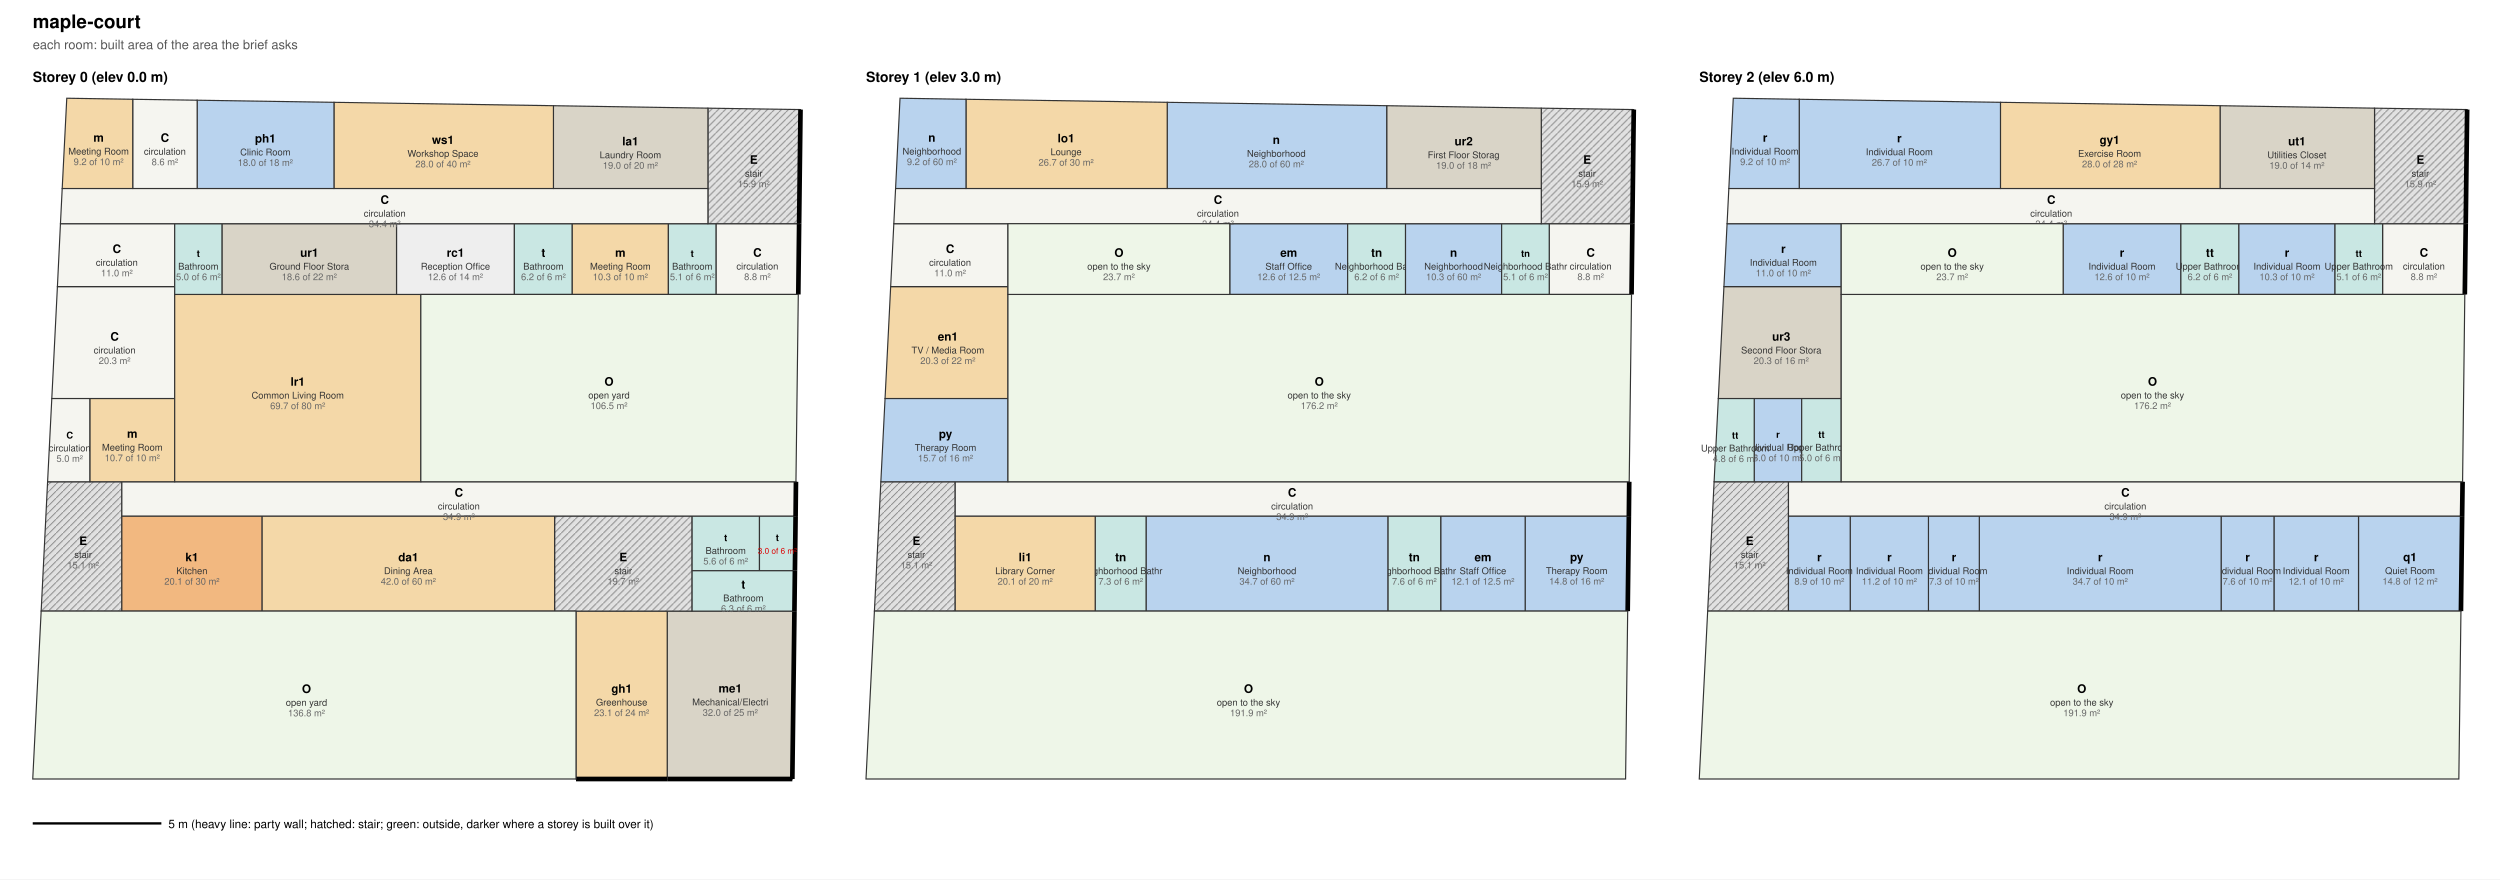
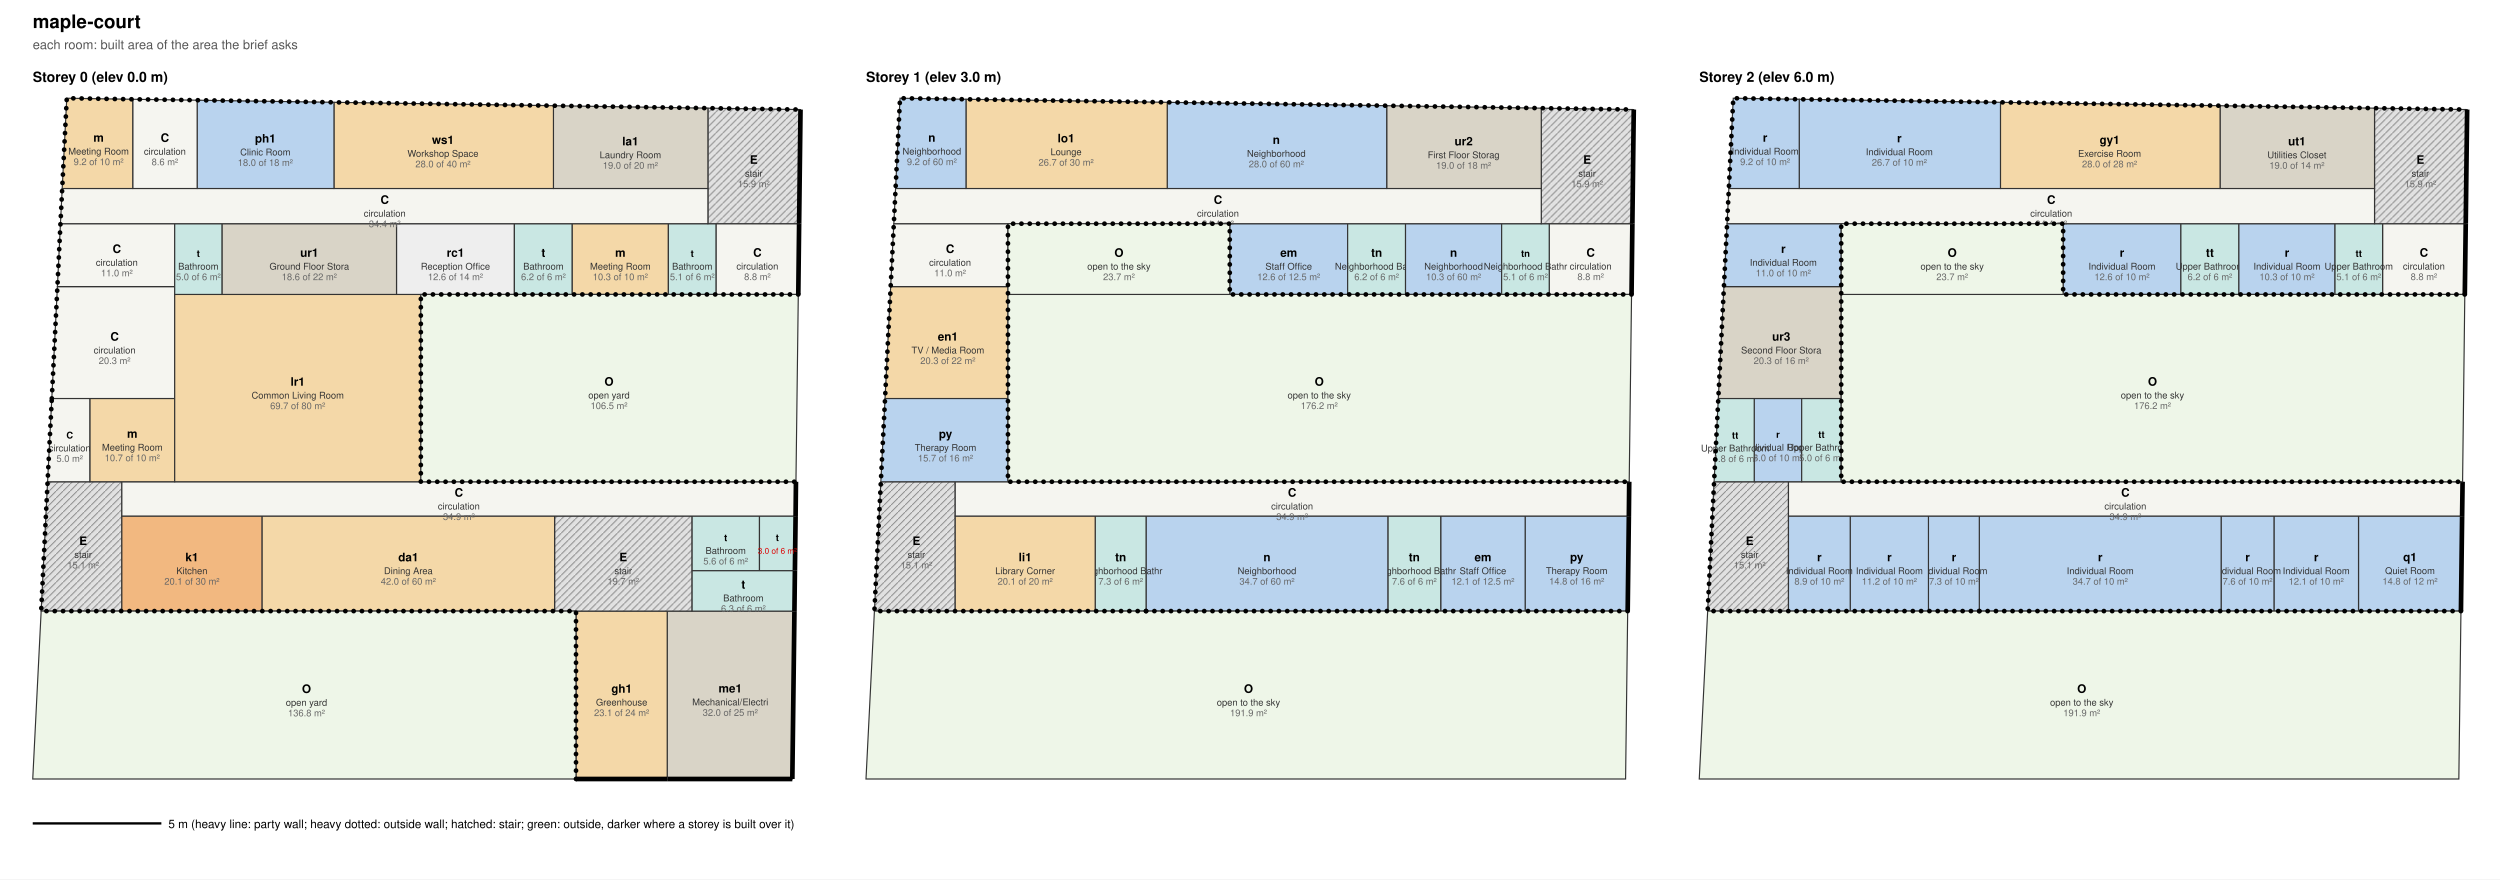
<svg xmlns="http://www.w3.org/2000/svg" width="2138" height="752" viewBox="0 0 2138 752" font-family="Helvetica, Arial, sans-serif">
  <defs>
    <pattern id="stair" width="6" height="6" patternUnits="userSpaceOnUse">
      <rect width="6" height="6" fill="#e0e0e0" />
      <path d="M0 6L6 0" stroke="#888" stroke-width="0.8" />
    </pattern>
  </defs>
  <rect width="100%" height="100%" fill="white" />
  <text x="28.0" y="24" font-size="16" font-weight="bold">maple-court</text>
  <text x="28.0" y="42" font-size="11" fill="#555">each room: built area of the area the brief asks</text>
  <text x="28.0" y="70.0" font-size="12" font-weight="bold">Storey 0 (elev 0.0 m)</text>
  <polygon points="679.4,522.6 570.6,522.6 570.6,666.2 677.6,666.2" fill="#d9d4c7" stroke="#333" stroke-width="1" />
  <line x1="570.6" y1="666.2" x2="677.6" y2="666.2" stroke="#000" stroke-width="4" />
  <line x1="677.6" y1="666.2" x2="679.4" y2="522.6" stroke="#000" stroke-width="4" />
  <text x="624.5" y="592.2" font-size="10" text-anchor="middle" font-weight="bold">me1</text>
  <text x="624.5" y="603.2" font-size="8" text-anchor="middle" fill="#333">Mechanical/Electri</text>
  <text x="624.5" y="612.2" font-size="8" text-anchor="middle" fill="#666">32.0 of 25 m²</text>
  <polygon points="570.6,522.6 492.6,522.6 492.6,666.2 570.6,666.2" fill="#f4d8a8" stroke="#333" stroke-width="1" />
  <line x1="492.6" y1="666.2" x2="570.6" y2="666.2" stroke="#000" stroke-width="4" />
  <text x="531.6" y="592.4" font-size="10" text-anchor="middle" font-weight="bold">gh1</text>
  <text x="531.6" y="603.4" font-size="8" text-anchor="middle" fill="#333">Greenhouse</text>
  <text x="531.6" y="612.4" font-size="8" text-anchor="middle" fill="#666">23.1 of 24 m²</text>
  <polygon points="35.2,522.6 104.2,522.6 104.2,412.0 40.7,412.0" fill="url(#stair)" stroke="#333" stroke-width="1" />
  <text x="71.1" y="466.1" font-size="10" text-anchor="middle" font-weight="bold">E</text>
  <text x="71.1" y="477.1" font-size="8" text-anchor="middle" fill="#333">stair</text>
  <text x="71.1" y="486.1" font-size="8" text-anchor="middle" fill="#666">15.1 m²</text>
  <polygon points="591.7,488.1 649.5,488.1 649.5,441.3 591.7,441.3" fill="#c9e7e3" stroke="#333" stroke-width="1" />
  <text x="620.6" y="462.7" font-size="8" text-anchor="middle" font-weight="bold">t</text>
  <text x="620.6" y="473.7" font-size="8" text-anchor="middle" fill="#333">Bathroom</text>
  <text x="620.6" y="482.7" font-size="8" text-anchor="middle" fill="#666">5.6 of 6 m²</text>
  <polygon points="649.5,488.1 679.8,488.1 680.4,441.3 649.5,441.3" fill="#c9e7e3" stroke="#333" stroke-width="1" />
  <line x1="679.8" y1="488.1" x2="680.4" y2="441.3" stroke="#000" stroke-width="4" />
  <text x="664.8" y="462.6" font-size="8" text-anchor="middle" font-weight="bold">t</text>
  <text x="664.8" y="473.6" font-size="7" text-anchor="middle" fill="#d00">3.0 of 6 m²</text>
  <polygon points="591.7,522.6 679.4,522.6 679.8,488.1 591.7,488.1" fill="#c9e7e3" stroke="#333" stroke-width="1" />
  <line x1="679.4" y1="522.6" x2="679.8" y2="488.1" stroke="#000" stroke-width="4" />
  <text x="635.7" y="503.3" font-size="10" text-anchor="middle" font-weight="bold">t</text>
  <text x="635.7" y="514.3" font-size="8" text-anchor="middle" fill="#333">Bathroom</text>
  <text x="635.7" y="523.3" font-size="8" text-anchor="middle" fill="#666">6.3 of 6 m²</text>
  <polygon points="591.7,441.3 474.3,441.3 474.3,522.6 591.7,522.6" fill="url(#stair)" stroke="#333" stroke-width="1" />
  <text x="533.0" y="480.0" font-size="10" text-anchor="middle" font-weight="bold">E</text>
  <text x="533.0" y="491.0" font-size="8" text-anchor="middle" fill="#333">stair</text>
  <text x="533.0" y="500.0" font-size="8" text-anchor="middle" fill="#666">19.7 m²</text>
  <polygon points="474.3,441.3 224.0,441.3 224.0,522.6 474.3,522.6" fill="#f4d8a8" stroke="#333" stroke-width="1" />
  <text x="349.2" y="480.0" font-size="10" text-anchor="middle" font-weight="bold">da1</text>
  <text x="349.2" y="491.0" font-size="8" text-anchor="middle" fill="#333">Dining Area</text>
  <text x="349.2" y="500.0" font-size="8" text-anchor="middle" fill="#666">42.0 of 60 m²</text>
  <polygon points="224.0,441.3 104.2,441.3 104.2,522.6 224.0,522.6" fill="#f2b880" stroke="#333" stroke-width="1" />
  <text x="164.1" y="480.0" font-size="10" text-anchor="middle" font-weight="bold">k1</text>
  <text x="164.1" y="491.0" font-size="8" text-anchor="middle" fill="#333">Kitchen</text>
  <text x="164.1" y="500.0" font-size="8" text-anchor="middle" fill="#666">20.1 of 30 m²</text>
  <polygon points="680.4,441.3 680.7,412.0 104.2,412.0 104.2,441.3" fill="#f5f5f0" stroke="#333" stroke-width="1" />
  <line x1="680.4" y1="441.3" x2="680.7" y2="412.0" stroke="#000" stroke-width="4" />
  <text x="392.4" y="424.7" font-size="10" text-anchor="middle" font-weight="bold">C</text>
  <text x="392.4" y="435.7" font-size="8" text-anchor="middle" fill="#333">circulation</text>
  <text x="392.4" y="444.7" font-size="8" text-anchor="middle" fill="#666">34.9 m²</text>
  <polygon points="149.4,340.8 76.8,340.8 76.8,412.0 149.4,412.0" fill="#f4d8a8" stroke="#333" stroke-width="1" />
  <text x="113.1" y="374.4" font-size="10" text-anchor="middle" font-weight="bold">m</text>
  <text x="113.1" y="385.4" font-size="8" text-anchor="middle" fill="#333">Meeting Room</text>
  <text x="113.1" y="394.4" font-size="8" text-anchor="middle" fill="#666">10.7 of 10 m²</text>
  <polygon points="76.8,340.8 44.3,340.8 40.7,412.0 76.8,412.0" fill="#f5f5f0" stroke="#333" stroke-width="1" />
  <text x="59.6" y="375.0" font-size="8" text-anchor="middle" font-weight="bold">C</text>
  <text x="59.6" y="386.0" font-size="8" text-anchor="middle" fill="#333">circulation</text>
  <text x="59.6" y="395.0" font-size="8" text-anchor="middle" fill="#666">5.0 m²</text>
  <polygon points="149.4,340.8 149.4,245.1 49.1,245.1 44.3,340.8" fill="#f5f5f0" stroke="#333" stroke-width="1" />
  <text x="98.0" y="291.3" font-size="10" text-anchor="middle" font-weight="bold">C</text>
  <text x="98.0" y="302.3" font-size="8" text-anchor="middle" fill="#333">circulation</text>
  <text x="98.0" y="311.3" font-size="8" text-anchor="middle" fill="#666">20.3 m²</text>
  <polygon points="149.4,245.1 149.4,191.3 51.7,191.3 49.1,245.1" fill="#f5f5f0" stroke="#333" stroke-width="1" />
  <text x="99.9" y="216.3" font-size="10" text-anchor="middle" font-weight="bold">C</text>
  <text x="99.9" y="227.3" font-size="8" text-anchor="middle" fill="#333">circulation</text>
  <text x="99.9" y="236.3" font-size="8" text-anchor="middle" fill="#666">11.0 m²</text>
  <polygon points="149.4,412.0 359.9,412.0 359.9,251.8 149.4,251.8" fill="#f4d8a8" stroke="#333" stroke-width="1" />
  <text x="254.6" y="329.9" font-size="10" text-anchor="middle" font-weight="bold">lr1</text>
  <text x="254.6" y="340.9" font-size="8" text-anchor="middle" fill="#333">Common Living Room</text>
  <text x="254.6" y="349.9" font-size="8" text-anchor="middle" fill="#666">69.7 of 80 m²</text>
  <polygon points="683.4,191.3 612.3,191.3 612.3,251.8 682.7,251.8" fill="#f5f5f0" stroke="#333" stroke-width="1" />
  <line x1="682.7" y1="251.8" x2="683.4" y2="191.3" stroke="#000" stroke-width="4" />
  <text x="647.7" y="219.5" font-size="10" text-anchor="middle" font-weight="bold">C</text>
  <text x="647.7" y="230.5" font-size="8" text-anchor="middle" fill="#333">circulation</text>
  <text x="647.7" y="239.5" font-size="8" text-anchor="middle" fill="#666">8.8 m²</text>
  <polygon points="339.1,251.8 439.9,251.8 439.9,191.3 339.1,191.3" fill="#eeeeee" stroke="#333" stroke-width="1" />
  <text x="389.5" y="219.6" font-size="10" text-anchor="middle" font-weight="bold">rc1</text>
  <text x="389.5" y="230.6" font-size="8" text-anchor="middle" fill="#333">Reception Office</text>
  <text x="389.5" y="239.6" font-size="8" text-anchor="middle" fill="#666">12.6 of 14 m²</text>
  <polygon points="439.9,251.8 489.4,251.8 489.4,191.3 439.9,191.3" fill="#c9e7e3" stroke="#333" stroke-width="1" />
  <text x="464.7" y="219.6" font-size="10" text-anchor="middle" font-weight="bold">t</text>
  <text x="464.7" y="230.6" font-size="8" text-anchor="middle" fill="#333">Bathroom</text>
  <text x="464.7" y="239.6" font-size="8" text-anchor="middle" fill="#666">6.2 of 6 m²</text>
  <polygon points="489.4,251.8 571.6,251.8 571.6,191.3 489.4,191.3" fill="#f4d8a8" stroke="#333" stroke-width="1" />
  <text x="530.5" y="219.6" font-size="10" text-anchor="middle" font-weight="bold">m</text>
  <text x="530.5" y="230.6" font-size="8" text-anchor="middle" fill="#333">Meeting Room</text>
  <text x="530.5" y="239.6" font-size="8" text-anchor="middle" fill="#666">10.3 of 10 m²</text>
  <polygon points="571.6,251.8 612.3,251.8 612.3,191.3 571.6,191.3" fill="#c9e7e3" stroke="#333" stroke-width="1" />
  <text x="592.0" y="219.6" font-size="8" text-anchor="middle" font-weight="bold">t</text>
  <text x="592.0" y="230.6" font-size="8" text-anchor="middle" fill="#333">Bathroom</text>
  <text x="592.0" y="239.6" font-size="8" text-anchor="middle" fill="#666">5.1 of 6 m²</text>
  <polygon points="339.1,191.3 189.8,191.3 189.8,251.8 339.1,251.8" fill="#d9d4c7" stroke="#333" stroke-width="1" />
  <text x="264.5" y="219.6" font-size="10" text-anchor="middle" font-weight="bold">ur1</text>
  <text x="264.5" y="230.6" font-size="8" text-anchor="middle" fill="#333">Ground Floor Stora</text>
  <text x="264.5" y="239.6" font-size="8" text-anchor="middle" fill="#666">18.6 of 22 m²</text>
  <polygon points="189.8,191.3 149.4,191.3 149.4,251.8 189.8,251.8" fill="#c9e7e3" stroke="#333" stroke-width="1" />
  <text x="169.6" y="219.6" font-size="8" text-anchor="middle" font-weight="bold">t</text>
  <text x="169.6" y="230.6" font-size="8" text-anchor="middle" fill="#333">Bathroom</text>
  <text x="169.6" y="239.6" font-size="8" text-anchor="middle" fill="#666">5.0 of 6 m²</text>
  <polygon points="684.6,93.7 605.4,92.5 605.4,191.3 683.4,191.3" fill="url(#stair)" stroke="#333" stroke-width="1" />
  <line x1="683.4" y1="191.3" x2="684.6" y2="93.7" stroke="#000" stroke-width="4" />
  <text x="644.6" y="140.1" font-size="10" text-anchor="middle" font-weight="bold">E</text>
  <text x="644.6" y="151.1" font-size="8" text-anchor="middle" fill="#333">stair</text>
  <text x="644.6" y="160.1" font-size="8" text-anchor="middle" fill="#666">15.9 m²</text>
  <polygon points="605.4,191.3 605.4,161.2 53.2,161.2 51.7,191.3" fill="#f5f5f0" stroke="#333" stroke-width="1" />
  <text x="329.0" y="174.3" font-size="10" text-anchor="middle" font-weight="bold">C</text>
  <text x="329.0" y="185.3" font-size="8" text-anchor="middle" fill="#333">circulation</text>
  <text x="329.0" y="194.3" font-size="8" text-anchor="middle" fill="#666">34.4 m²</text>
  <polygon points="605.4,92.5 473.3,90.4 473.3,161.2 605.4,161.2" fill="#d9d4c7" stroke="#333" stroke-width="1" />
  <text x="539.1" y="124.3" font-size="10" text-anchor="middle" font-weight="bold">la1</text>
  <text x="539.1" y="135.3" font-size="8" text-anchor="middle" fill="#333">Laundry Room</text>
  <text x="539.1" y="144.3" font-size="8" text-anchor="middle" fill="#666">19.0 of 20 m²</text>
  <polygon points="473.3,90.4 285.6,87.5 285.6,161.2 473.3,161.2" fill="#f4d8a8" stroke="#333" stroke-width="1" />
  <text x="378.8" y="123.1" font-size="10" text-anchor="middle" font-weight="bold">ws1</text>
  <text x="378.8" y="134.1" font-size="8" text-anchor="middle" fill="#333">Workshop Space</text>
  <text x="378.8" y="143.1" font-size="8" text-anchor="middle" fill="#666">28.0 of 40 m²</text>
  <polygon points="285.6,87.5 168.6,85.7 168.6,161.2 285.6,161.2" fill="#b9d3ee" stroke="#333" stroke-width="1" />
  <text x="226.9" y="121.9" font-size="10" text-anchor="middle" font-weight="bold">ph1</text>
  <text x="226.9" y="132.9" font-size="8" text-anchor="middle" fill="#333">Clinic Room</text>
  <text x="226.9" y="141.9" font-size="8" text-anchor="middle" fill="#666">18.0 of 18 m²</text>
  <polygon points="168.6,85.7 113.5,84.9 113.5,161.2 168.6,161.2" fill="#f5f5f0" stroke="#333" stroke-width="1" />
  <text x="141.0" y="121.3" font-size="10" text-anchor="middle" font-weight="bold">C</text>
  <text x="141.0" y="132.3" font-size="8" text-anchor="middle" fill="#333">circulation</text>
  <text x="141.0" y="141.3" font-size="8" text-anchor="middle" fill="#666">8.6 m²</text>
  <polygon points="113.5,84.9 57.1,84.0 53.2,161.2 113.5,161.2" fill="#f4d8a8" stroke="#333" stroke-width="1" />
  <text x="84.3" y="121.2" font-size="10" text-anchor="middle" font-weight="bold">m</text>
  <text x="84.3" y="132.2" font-size="8" text-anchor="middle" fill="#333">Meeting Room</text>
  <text x="84.3" y="141.2" font-size="8" text-anchor="middle" fill="#666">9.2 of 10 m²</text>
  <polygon points="492.6,522.6 35.2,522.6 28.0,666.2 492.6,666.2" fill="#eef6e8" stroke="#333" stroke-width="1" />
  <text x="262.1" y="592.6" font-size="10" text-anchor="middle" font-weight="bold">O</text>
  <text x="262.1" y="603.6" font-size="8" text-anchor="middle" fill="#333">open yard</text>
  <text x="262.1" y="612.6" font-size="8" text-anchor="middle" fill="#666">136.8 m²</text>
  <polygon points="359.9,412.0 680.7,412.0 682.7,251.8 359.9,251.8" fill="#eef6e8" stroke="#333" stroke-width="1" />
  <text x="520.8" y="329.8" font-size="10" text-anchor="middle" font-weight="bold">O</text>
  <text x="520.8" y="340.8" font-size="8" text-anchor="middle" fill="#333">open yard</text>
  <text x="520.8" y="349.8" font-size="8" text-anchor="middle" fill="#666">106.5 m²</text>
+   <polyline points="44.3,340.8 49.1,245.1 51.7,191.3 53.2,161.2 57.1,84.0 113.5,84.9 168.6,85.7 285.6,87.5 473.3,90.4 605.4,92.5 684.6,93.7" fill="none" stroke="#000" stroke-width="4" stroke-dasharray="0.1 7" stroke-linecap="round" />
+   <polyline points="682.7,251.8 612.3,251.8 571.6,251.8 489.4,251.8 439.9,251.8 359.9,251.8 359.9,412.0 680.7,412.0" fill="none" stroke="#000" stroke-width="4" stroke-dasharray="0.1 7" stroke-linecap="round" />
+   <polyline points="492.6,666.2 492.6,522.6 474.3,522.6 224.0,522.6 104.2,522.6 35.2,522.6 40.7,412.0 44.3,340.8" fill="none" stroke="#000" stroke-width="4" stroke-dasharray="0.1 7" stroke-linecap="round" />
  <text x="740.617" y="70.0" font-size="12" font-weight="bold">Storey 1 (elev 3.0 m)</text>
  <polygon points="747.8,522.6 816.9,522.6 816.9,412.0 753.3,412.0" fill="url(#stair)" stroke="#333" stroke-width="1" />
  <text x="783.7" y="466.1" font-size="10" text-anchor="middle" font-weight="bold">E</text>
  <text x="783.7" y="477.1" font-size="8" text-anchor="middle" fill="#333">stair</text>
  <text x="783.7" y="486.1" font-size="8" text-anchor="middle" fill="#666">15.1 m²</text>
  <polygon points="1304.3,441.3 1304.3,522.6 1392.0,522.6 1393.0,441.3" fill="#b9d3ee" stroke="#333" stroke-width="1" />
  <line x1="1392.0" y1="522.6" x2="1393.0" y2="441.3" stroke="#000" stroke-width="4" />
  <text x="1348.4" y="479.9" font-size="10" text-anchor="middle" font-weight="bold">py</text>
  <text x="1348.4" y="490.9" font-size="8" text-anchor="middle" fill="#333">Therapy Room</text>
  <text x="1348.4" y="499.9" font-size="8" text-anchor="middle" fill="#666">14.8 of 16 m²</text>
  <polygon points="1304.3,441.3 1232.1,441.3 1232.1,522.6 1304.3,522.6" fill="#b9d3ee" stroke="#333" stroke-width="1" />
  <text x="1268.2" y="480.0" font-size="10" text-anchor="middle" font-weight="bold">em</text>
  <text x="1268.2" y="491.0" font-size="8" text-anchor="middle" fill="#333">Staff Office</text>
  <text x="1268.2" y="500.0" font-size="8" text-anchor="middle" fill="#666">12.1 of 12.5 m²</text>
  <polygon points="1232.1,441.3 1186.9,441.3 1186.9,522.6 1232.1,522.6" fill="#c9e7e3" stroke="#333" stroke-width="1" />
  <text x="1209.5" y="480.0" font-size="10" text-anchor="middle" font-weight="bold">tn</text>
  <text x="1209.5" y="491.0" font-size="8" text-anchor="middle" fill="#333">Neighborhood Bathr</text>
  <text x="1209.5" y="500.0" font-size="8" text-anchor="middle" fill="#666">7.6 of 6 m²</text>
  <polygon points="1186.9,441.3 980.1,441.3 980.1,522.6 1186.9,522.6" fill="#b9d3ee" stroke="#333" stroke-width="1" />
  <text x="1083.5" y="480.0" font-size="10" text-anchor="middle" font-weight="bold">n</text>
  <text x="1083.5" y="491.0" font-size="8" text-anchor="middle" fill="#333">Neighborhood</text>
  <text x="1083.5" y="500.0" font-size="8" text-anchor="middle" fill="#666">34.7 of 60 m²</text>
  <polygon points="980.1,441.3 936.6,441.3 936.6,522.6 980.1,522.6" fill="#c9e7e3" stroke="#333" stroke-width="1" />
  <text x="958.4" y="480.0" font-size="10" text-anchor="middle" font-weight="bold">tn</text>
  <text x="958.4" y="491.0" font-size="8" text-anchor="middle" fill="#333">Neighborhood Bathr</text>
  <text x="958.4" y="500.0" font-size="8" text-anchor="middle" fill="#666">7.3 of 6 m²</text>
  <polygon points="936.6,441.3 816.9,441.3 816.9,522.6 936.6,522.6" fill="#f4d8a8" stroke="#333" stroke-width="1" />
  <text x="876.7" y="480.0" font-size="10" text-anchor="middle" font-weight="bold">li1</text>
  <text x="876.7" y="491.0" font-size="8" text-anchor="middle" fill="#333">Library Corner</text>
  <text x="876.7" y="500.0" font-size="8" text-anchor="middle" fill="#666">20.1 of 20 m²</text>
  <polygon points="1393.0,441.3 1393.3,412.0 816.9,412.0 816.9,441.3" fill="#f5f5f0" stroke="#333" stroke-width="1" />
  <line x1="1393.0" y1="441.3" x2="1393.3" y2="412.0" stroke="#000" stroke-width="4" />
  <text x="1105.0" y="424.7" font-size="10" text-anchor="middle" font-weight="bold">C</text>
  <text x="1105.0" y="435.7" font-size="8" text-anchor="middle" fill="#333">circulation</text>
  <text x="1105.0" y="444.7" font-size="8" text-anchor="middle" fill="#666">34.9 m²</text>
  <polygon points="862.0,340.8 756.9,340.8 753.3,412.0 862.0,412.0" fill="#b9d3ee" stroke="#333" stroke-width="1" />
  <text x="808.6" y="374.6" font-size="10" text-anchor="middle" font-weight="bold">py</text>
  <text x="808.6" y="385.6" font-size="8" text-anchor="middle" fill="#333">Therapy Room</text>
  <text x="808.6" y="394.6" font-size="8" text-anchor="middle" fill="#666">15.7 of 16 m²</text>
  <polygon points="862.0,340.8 862.0,245.1 761.7,245.1 756.9,340.8" fill="#f4d8a8" stroke="#333" stroke-width="1" />
  <text x="810.6" y="291.3" font-size="10" text-anchor="middle" font-weight="bold">en1</text>
  <text x="810.6" y="302.3" font-size="8" text-anchor="middle" fill="#333">TV / Media Room</text>
  <text x="810.6" y="311.3" font-size="8" text-anchor="middle" fill="#666">20.3 of 22 m²</text>
  <polygon points="862.0,245.1 862.0,191.3 764.4,191.3 761.7,245.1" fill="#f5f5f0" stroke="#333" stroke-width="1" />
  <text x="812.5" y="216.3" font-size="10" text-anchor="middle" font-weight="bold">C</text>
  <text x="812.5" y="227.3" font-size="8" text-anchor="middle" fill="#333">circulation</text>
  <text x="812.5" y="236.3" font-size="8" text-anchor="middle" fill="#666">11.0 m²</text>
  <polygon points="1396.0,191.3 1324.9,191.3 1324.9,251.8 1395.3,251.8" fill="#f5f5f0" stroke="#333" stroke-width="1" />
  <line x1="1395.3" y1="251.8" x2="1396.0" y2="191.3" stroke="#000" stroke-width="4" />
  <text x="1360.3" y="219.5" font-size="10" text-anchor="middle" font-weight="bold">C</text>
  <text x="1360.3" y="230.5" font-size="8" text-anchor="middle" fill="#333">circulation</text>
  <text x="1360.3" y="239.5" font-size="8" text-anchor="middle" fill="#666">8.8 m²</text>
  <polygon points="1051.7,251.8 1152.5,251.8 1152.5,191.3 1051.7,191.3" fill="#b9d3ee" stroke="#333" stroke-width="1" />
  <text x="1102.1" y="219.6" font-size="10" text-anchor="middle" font-weight="bold">em</text>
  <text x="1102.1" y="230.6" font-size="8" text-anchor="middle" fill="#333">Staff Office</text>
  <text x="1102.1" y="239.6" font-size="8" text-anchor="middle" fill="#666">12.6 of 12.5 m²</text>
  <polygon points="1152.5,251.8 1202.0,251.8 1202.0,191.3 1152.5,191.3" fill="#c9e7e3" stroke="#333" stroke-width="1" />
  <text x="1177.3" y="219.6" font-size="10" text-anchor="middle" font-weight="bold">tn</text>
  <text x="1177.3" y="230.6" font-size="8" text-anchor="middle" fill="#333">Neighborhood Bathr</text>
  <text x="1177.3" y="239.6" font-size="8" text-anchor="middle" fill="#666">6.2 of 6 m²</text>
  <polygon points="1202.0,251.8 1284.2,251.8 1284.2,191.3 1202.0,191.3" fill="#b9d3ee" stroke="#333" stroke-width="1" />
  <text x="1243.1" y="219.6" font-size="10" text-anchor="middle" font-weight="bold">n</text>
  <text x="1243.1" y="230.6" font-size="8" text-anchor="middle" fill="#333">Neighborhood</text>
  <text x="1243.1" y="239.6" font-size="8" text-anchor="middle" fill="#666">10.3 of 60 m²</text>
  <polygon points="1284.2,251.8 1324.9,251.8 1324.9,191.3 1284.2,191.3" fill="#c9e7e3" stroke="#333" stroke-width="1" />
  <text x="1304.6" y="219.6" font-size="8" text-anchor="middle" font-weight="bold">tn</text>
  <text x="1304.6" y="230.6" font-size="8" text-anchor="middle" fill="#333">Neighborhood Bathr</text>
  <text x="1304.6" y="239.6" font-size="8" text-anchor="middle" fill="#666">5.1 of 6 m²</text>
  <polygon points="1397.2,93.7 1318.1,92.5 1318.1,191.3 1396.0,191.3" fill="url(#stair)" stroke="#333" stroke-width="1" />
  <line x1="1396.0" y1="191.3" x2="1397.2" y2="93.7" stroke="#000" stroke-width="4" />
  <text x="1357.3" y="140.1" font-size="10" text-anchor="middle" font-weight="bold">E</text>
  <text x="1357.3" y="151.1" font-size="8" text-anchor="middle" fill="#333">stair</text>
  <text x="1357.3" y="160.1" font-size="8" text-anchor="middle" fill="#666">15.9 m²</text>
  <polygon points="1318.1,191.3 1318.1,161.2 765.9,161.2 764.4,191.3" fill="#f5f5f0" stroke="#333" stroke-width="1" />
  <text x="1041.6" y="174.3" font-size="10" text-anchor="middle" font-weight="bold">C</text>
  <text x="1041.6" y="185.3" font-size="8" text-anchor="middle" fill="#333">circulation</text>
  <text x="1041.6" y="194.3" font-size="8" text-anchor="middle" fill="#666">34.4 m²</text>
  <polygon points="1318.1,92.5 1185.9,90.4 1185.9,161.2 1318.1,161.2" fill="#d9d4c7" stroke="#333" stroke-width="1" />
  <text x="1251.7" y="124.3" font-size="10" text-anchor="middle" font-weight="bold">ur2</text>
  <text x="1251.7" y="135.3" font-size="8" text-anchor="middle" fill="#333">First Floor Storag</text>
  <text x="1251.7" y="144.3" font-size="8" text-anchor="middle" fill="#666">19.0 of 18 m²</text>
  <polygon points="1185.9,90.4 998.2,87.5 998.2,161.2 1185.9,161.2" fill="#b9d3ee" stroke="#333" stroke-width="1" />
  <text x="1091.5" y="123.1" font-size="10" text-anchor="middle" font-weight="bold">n</text>
  <text x="1091.5" y="134.1" font-size="8" text-anchor="middle" fill="#333">Neighborhood</text>
  <text x="1091.5" y="143.1" font-size="8" text-anchor="middle" fill="#666">28.0 of 60 m²</text>
  <polygon points="998.2,87.5 826.1,84.9 826.1,161.2 998.2,161.2" fill="#f4d8a8" stroke="#333" stroke-width="1" />
  <text x="911.7" y="121.7" font-size="10" text-anchor="middle" font-weight="bold">lo1</text>
  <text x="911.7" y="132.7" font-size="8" text-anchor="middle" fill="#333">Lounge</text>
  <text x="911.7" y="141.7" font-size="8" text-anchor="middle" fill="#666">26.7 of 30 m²</text>
  <polygon points="826.1,84.9 769.7,84.0 765.9,161.2 826.1,161.2" fill="#b9d3ee" stroke="#333" stroke-width="1" />
  <text x="796.9" y="121.2" font-size="10" text-anchor="middle" font-weight="bold">n</text>
  <text x="796.9" y="132.2" font-size="8" text-anchor="middle" fill="#333">Neighborhood</text>
  <text x="796.9" y="141.2" font-size="8" text-anchor="middle" fill="#666">9.2 of 60 m²</text>
  <polygon points="1392.0,522.6 747.8,522.6 740.6,666.2 1390.2,666.2" fill="#eef6e8" stroke="#333" stroke-width="1" />
  <text x="1067.7" y="592.5" font-size="10" text-anchor="middle" font-weight="bold">O</text>
  <text x="1067.7" y="603.5" font-size="8" text-anchor="middle" fill="#333">open to the sky</text>
  <text x="1067.7" y="612.5" font-size="8" text-anchor="middle" fill="#666">191.9 m²</text>
  <polygon points="862.0,412.0 1393.3,412.0 1395.3,251.8 862.0,251.8" fill="#eef6e8" stroke="#333" stroke-width="1" />
  <text x="1128.2" y="329.8" font-size="10" text-anchor="middle" font-weight="bold">O</text>
  <text x="1128.2" y="340.8" font-size="8" text-anchor="middle" fill="#333">open to the sky</text>
  <text x="1128.2" y="349.8" font-size="8" text-anchor="middle" fill="#666">176.2 m²</text>
  <polygon points="1051.7,191.3 862.0,191.3 862.0,251.8 1051.7,251.8" fill="#eef6e8" stroke="#333" stroke-width="1" />
  <text x="956.9" y="219.6" font-size="10" text-anchor="middle" font-weight="bold">O</text>
  <text x="956.9" y="230.6" font-size="8" text-anchor="middle" fill="#333">open to the sky</text>
  <text x="956.9" y="239.6" font-size="8" text-anchor="middle" fill="#666">23.7 m²</text>
+   <polyline points="980.1,522.6 936.6,522.6 816.9,522.6 747.8,522.6 753.3,412.0 756.9,340.8 761.7,245.1 764.4,191.3 765.9,161.2 769.7,84.0 826.1,84.9 998.2,87.5 1185.9,90.4 1318.1,92.5 1397.2,93.7" fill="none" stroke="#000" stroke-width="4" stroke-dasharray="0.1 7" stroke-linecap="round" />
+   <polyline points="1395.3,251.8 1324.9,251.8 1284.2,251.8 1202.0,251.8 1152.5,251.8 1051.7,251.8 1051.7,191.3 862.0,191.3 862.0,245.1 862.0,340.8 862.0,412.0 1393.3,412.0" fill="none" stroke="#000" stroke-width="4" stroke-dasharray="0.1 7" stroke-linecap="round" />
+   <polyline points="1392.0,522.6 1304.3,522.6 1232.1,522.6 1186.9,522.6 980.1,522.6" fill="none" stroke="#000" stroke-width="4" stroke-dasharray="0.1 7" stroke-linecap="round" />
  <text x="1453.234" y="70.0" font-size="12" font-weight="bold">Storey 2 (elev 6.0 m)</text>
  <polygon points="1460.4,522.6 1529.5,522.6 1529.5,412.0 1465.9,412.0" fill="url(#stair)" stroke="#333" stroke-width="1" />
  <text x="1496.3" y="466.1" font-size="10" text-anchor="middle" font-weight="bold">E</text>
  <text x="1496.3" y="477.1" font-size="8" text-anchor="middle" fill="#333">stair</text>
  <text x="1496.3" y="486.1" font-size="8" text-anchor="middle" fill="#666">15.1 m²</text>
  <polygon points="2017.0,441.3 2017.0,522.6 2104.6,522.6 2105.6,441.3" fill="#b9d3ee" stroke="#333" stroke-width="1" />
  <line x1="2104.6" y1="522.6" x2="2105.6" y2="441.3" stroke="#000" stroke-width="4" />
  <text x="2061.0" y="479.9" font-size="10" text-anchor="middle" font-weight="bold">q1</text>
  <text x="2061.0" y="490.9" font-size="8" text-anchor="middle" fill="#333">Quiet Room</text>
  <text x="2061.0" y="499.9" font-size="8" text-anchor="middle" fill="#666">14.8 of 12 m²</text>
  <polygon points="2017.0,441.3 1944.7,441.3 1944.7,522.6 2017.0,522.6" fill="#b9d3ee" stroke="#333" stroke-width="1" />
  <text x="1980.8" y="480.0" font-size="10" text-anchor="middle" font-weight="bold">r</text>
  <text x="1980.8" y="491.0" font-size="8" text-anchor="middle" fill="#333">Individual Room</text>
  <text x="1980.8" y="500.0" font-size="8" text-anchor="middle" fill="#666">12.1 of 10 m²</text>
  <polygon points="1944.7,441.3 1899.5,441.3 1899.5,522.6 1944.7,522.6" fill="#b9d3ee" stroke="#333" stroke-width="1" />
  <text x="1922.1" y="480.0" font-size="10" text-anchor="middle" font-weight="bold">r</text>
  <text x="1922.1" y="491.0" font-size="8" text-anchor="middle" fill="#333">Individual Room</text>
  <text x="1922.1" y="500.0" font-size="8" text-anchor="middle" fill="#666">7.6 of 10 m²</text>
  <polygon points="1899.5,441.3 1692.7,441.3 1692.7,522.6 1899.5,522.6" fill="#b9d3ee" stroke="#333" stroke-width="1" />
  <text x="1796.1" y="480.0" font-size="10" text-anchor="middle" font-weight="bold">r</text>
  <text x="1796.1" y="491.0" font-size="8" text-anchor="middle" fill="#333">Individual Room</text>
  <text x="1796.1" y="500.0" font-size="8" text-anchor="middle" fill="#666">34.7 of 10 m²</text>
  <polygon points="1692.7,441.3 1649.2,441.3 1649.2,522.6 1692.7,522.6" fill="#b9d3ee" stroke="#333" stroke-width="1" />
  <text x="1671.0" y="480.0" font-size="10" text-anchor="middle" font-weight="bold">r</text>
  <text x="1671.0" y="491.0" font-size="8" text-anchor="middle" fill="#333">Individual Room</text>
  <text x="1671.0" y="500.0" font-size="8" text-anchor="middle" fill="#666">7.3 of 10 m²</text>
  <polygon points="1649.2,441.3 1582.3,441.3 1582.3,522.6 1649.2,522.6" fill="#b9d3ee" stroke="#333" stroke-width="1" />
  <text x="1615.8" y="480.0" font-size="10" text-anchor="middle" font-weight="bold">r</text>
  <text x="1615.8" y="491.0" font-size="8" text-anchor="middle" fill="#333">Individual Room</text>
  <text x="1615.8" y="500.0" font-size="8" text-anchor="middle" fill="#666">11.2 of 10 m²</text>
  <polygon points="1582.3,441.3 1529.5,441.3 1529.5,522.6 1582.3,522.6" fill="#b9d3ee" stroke="#333" stroke-width="1" />
  <text x="1555.9" y="480.0" font-size="10" text-anchor="middle" font-weight="bold">r</text>
  <text x="1555.9" y="491.0" font-size="8" text-anchor="middle" fill="#333">Individual Room</text>
  <text x="1555.9" y="500.0" font-size="8" text-anchor="middle" fill="#666">8.9 of 10 m²</text>
  <polygon points="2105.6,441.3 2106.0,412.0 1529.5,412.0 1529.5,441.3" fill="#f5f5f0" stroke="#333" stroke-width="1" />
  <line x1="2105.6" y1="441.3" x2="2106.0" y2="412.0" stroke="#000" stroke-width="4" />
  <text x="1817.6" y="424.7" font-size="10" text-anchor="middle" font-weight="bold">C</text>
  <text x="1817.6" y="435.7" font-size="8" text-anchor="middle" fill="#333">circulation</text>
  <text x="1817.6" y="444.7" font-size="8" text-anchor="middle" fill="#666">34.9 m²</text>
  <polygon points="1500.2,412.0 1540.8,412.0 1540.8,340.8 1500.2,340.8" fill="#b9d3ee" stroke="#333" stroke-width="1" />
  <text x="1520.5" y="374.4" font-size="8" text-anchor="middle" font-weight="bold">r</text>
  <text x="1520.5" y="385.4" font-size="8" text-anchor="middle" fill="#333">Individual Room</text>
  <text x="1520.5" y="394.4" font-size="8" text-anchor="middle" fill="#666">6.0 of 10 m²</text>
  <polygon points="1540.8,412.0 1574.6,412.0 1574.6,340.8 1540.8,340.8" fill="#c9e7e3" stroke="#333" stroke-width="1" />
  <text x="1557.7" y="374.4" font-size="8" text-anchor="middle" font-weight="bold">tt</text>
  <text x="1557.7" y="385.4" font-size="8" text-anchor="middle" fill="#333">Upper Bathroom</text>
  <text x="1557.7" y="394.4" font-size="8" text-anchor="middle" fill="#666">5.0 of 6 m²</text>
  <polygon points="1500.2,340.8 1469.5,340.8 1465.9,412.0 1500.2,412.0" fill="#c9e7e3" stroke="#333" stroke-width="1" />
  <text x="1483.9" y="375.1" font-size="8" text-anchor="middle" font-weight="bold">tt</text>
  <text x="1483.9" y="386.1" font-size="8" text-anchor="middle" fill="#333">Upper Bathroom</text>
  <text x="1483.9" y="395.1" font-size="8" text-anchor="middle" fill="#666">4.8 of 6 m²</text>
  <polygon points="1574.6,340.8 1574.6,245.1 1474.3,245.1 1469.5,340.8" fill="#d9d4c7" stroke="#333" stroke-width="1" />
  <text x="1523.3" y="291.3" font-size="10" text-anchor="middle" font-weight="bold">ur3</text>
  <text x="1523.3" y="302.3" font-size="8" text-anchor="middle" fill="#333">Second Floor Stora</text>
  <text x="1523.3" y="311.3" font-size="8" text-anchor="middle" fill="#666">20.3 of 16 m²</text>
  <polygon points="1574.6,245.1 1574.6,191.3 1477.0,191.3 1474.3,245.1" fill="#b9d3ee" stroke="#333" stroke-width="1" />
  <text x="1525.1" y="216.3" font-size="10" text-anchor="middle" font-weight="bold">r</text>
  <text x="1525.1" y="227.3" font-size="8" text-anchor="middle" fill="#333">Individual Room</text>
  <text x="1525.1" y="236.3" font-size="8" text-anchor="middle" fill="#666">11.0 of 10 m²</text>
  <polygon points="2108.7,191.3 2037.6,191.3 2037.6,251.8 2107.9,251.8" fill="#f5f5f0" stroke="#333" stroke-width="1" />
  <line x1="2107.9" y1="251.8" x2="2108.7" y2="191.3" stroke="#000" stroke-width="4" />
  <text x="2072.9" y="219.5" font-size="10" text-anchor="middle" font-weight="bold">C</text>
  <text x="2072.9" y="230.5" font-size="8" text-anchor="middle" fill="#333">circulation</text>
  <text x="2072.9" y="239.5" font-size="8" text-anchor="middle" fill="#666">8.8 m²</text>
  <polygon points="1764.4,251.8 1865.1,251.8 1865.1,191.3 1764.4,191.3" fill="#b9d3ee" stroke="#333" stroke-width="1" />
  <text x="1814.7" y="219.6" font-size="10" text-anchor="middle" font-weight="bold">r</text>
  <text x="1814.7" y="230.6" font-size="8" text-anchor="middle" fill="#333">Individual Room</text>
  <text x="1814.7" y="239.6" font-size="8" text-anchor="middle" fill="#666">12.6 of 10 m²</text>
  <polygon points="1865.1,251.8 1914.7,251.8 1914.7,191.3 1865.1,191.3" fill="#c9e7e3" stroke="#333" stroke-width="1" />
  <text x="1889.9" y="219.6" font-size="10" text-anchor="middle" font-weight="bold">tt</text>
  <text x="1889.9" y="230.6" font-size="8" text-anchor="middle" fill="#333">Upper Bathroom</text>
  <text x="1889.9" y="239.6" font-size="8" text-anchor="middle" fill="#666">6.2 of 6 m²</text>
  <polygon points="1914.7,251.8 1996.9,251.8 1996.9,191.3 1914.7,191.3" fill="#b9d3ee" stroke="#333" stroke-width="1" />
  <text x="1955.8" y="219.6" font-size="10" text-anchor="middle" font-weight="bold">r</text>
  <text x="1955.8" y="230.6" font-size="8" text-anchor="middle" fill="#333">Individual Room</text>
  <text x="1955.8" y="239.6" font-size="8" text-anchor="middle" fill="#666">10.3 of 10 m²</text>
  <polygon points="1996.9,251.8 2037.6,251.8 2037.6,191.3 1996.9,191.3" fill="#c9e7e3" stroke="#333" stroke-width="1" />
  <text x="2017.2" y="219.6" font-size="8" text-anchor="middle" font-weight="bold">tt</text>
  <text x="2017.2" y="230.6" font-size="8" text-anchor="middle" fill="#333">Upper Bathroom</text>
  <text x="2017.2" y="239.6" font-size="8" text-anchor="middle" fill="#666">5.1 of 6 m²</text>
  <polygon points="2109.9,93.7 2030.7,92.5 2030.7,191.3 2108.7,191.3" fill="url(#stair)" stroke="#333" stroke-width="1" />
  <line x1="2108.7" y1="191.3" x2="2109.9" y2="93.7" stroke="#000" stroke-width="4" />
  <text x="2069.9" y="140.1" font-size="10" text-anchor="middle" font-weight="bold">E</text>
  <text x="2069.9" y="151.1" font-size="8" text-anchor="middle" fill="#333">stair</text>
  <text x="2069.9" y="160.1" font-size="8" text-anchor="middle" fill="#666">15.9 m²</text>
  <polygon points="2030.7,191.3 2030.7,161.2 1478.5,161.2 1477.0,191.3" fill="#f5f5f0" stroke="#333" stroke-width="1" />
  <text x="1754.2" y="174.3" font-size="10" text-anchor="middle" font-weight="bold">C</text>
  <text x="1754.2" y="185.3" font-size="8" text-anchor="middle" fill="#333">circulation</text>
  <text x="1754.2" y="194.3" font-size="8" text-anchor="middle" fill="#666">34.4 m²</text>
  <polygon points="2030.7,92.5 1898.6,90.4 1898.6,161.2 2030.7,161.2" fill="#d9d4c7" stroke="#333" stroke-width="1" />
  <text x="1964.3" y="124.3" font-size="10" text-anchor="middle" font-weight="bold">ut1</text>
  <text x="1964.3" y="135.3" font-size="8" text-anchor="middle" fill="#333">Utilities Closet</text>
  <text x="1964.3" y="144.3" font-size="8" text-anchor="middle" fill="#666">19.0 of 14 m²</text>
  <polygon points="1898.6,90.4 1710.8,87.5 1710.8,161.2 1898.6,161.2" fill="#f4d8a8" stroke="#333" stroke-width="1" />
  <text x="1804.1" y="123.1" font-size="10" text-anchor="middle" font-weight="bold">gy1</text>
  <text x="1804.1" y="134.1" font-size="8" text-anchor="middle" fill="#333">Exercise Room</text>
  <text x="1804.1" y="143.1" font-size="8" text-anchor="middle" fill="#666">28.0 of 28 m²</text>
  <polygon points="1710.8,87.5 1538.7,84.9 1538.7,161.2 1710.8,161.2" fill="#b9d3ee" stroke="#333" stroke-width="1" />
  <text x="1624.3" y="121.7" font-size="10" text-anchor="middle" font-weight="bold">r</text>
  <text x="1624.3" y="132.7" font-size="8" text-anchor="middle" fill="#333">Individual Room</text>
  <text x="1624.3" y="141.7" font-size="8" text-anchor="middle" fill="#666">26.7 of 10 m²</text>
  <polygon points="1538.7,84.9 1482.3,84.0 1478.5,161.2 1538.7,161.2" fill="#b9d3ee" stroke="#333" stroke-width="1" />
  <text x="1509.5" y="121.2" font-size="10" text-anchor="middle" font-weight="bold">r</text>
  <text x="1509.5" y="132.2" font-size="8" text-anchor="middle" fill="#333">Individual Room</text>
  <text x="1509.5" y="141.2" font-size="8" text-anchor="middle" fill="#666">9.2 of 10 m²</text>
  <polygon points="2104.6,522.6 1460.4,522.6 1453.2,666.2 2102.8,666.2" fill="#eef6e8" stroke="#333" stroke-width="1" />
  <text x="1780.3" y="592.5" font-size="10" text-anchor="middle" font-weight="bold">O</text>
  <text x="1780.3" y="603.5" font-size="8" text-anchor="middle" fill="#333">open to the sky</text>
  <text x="1780.3" y="612.5" font-size="8" text-anchor="middle" fill="#666">191.9 m²</text>
  <polygon points="1574.6,412.0 2106.0,412.0 2107.9,251.8 1574.6,251.8" fill="#eef6e8" stroke="#333" stroke-width="1" />
  <text x="1840.8" y="329.8" font-size="10" text-anchor="middle" font-weight="bold">O</text>
  <text x="1840.8" y="340.8" font-size="8" text-anchor="middle" fill="#333">open to the sky</text>
  <text x="1840.8" y="349.8" font-size="8" text-anchor="middle" fill="#666">176.2 m²</text>
  <polygon points="1764.4,191.3 1574.6,191.3 1574.6,251.8 1764.4,251.8" fill="#eef6e8" stroke="#333" stroke-width="1" />
  <text x="1669.5" y="219.6" font-size="10" text-anchor="middle" font-weight="bold">O</text>
  <text x="1669.5" y="230.6" font-size="8" text-anchor="middle" fill="#333">open to the sky</text>
  <text x="1669.5" y="239.6" font-size="8" text-anchor="middle" fill="#666">23.7 m²</text>
+   <polyline points="1692.7,522.6 1649.2,522.6 1582.3,522.6 1529.5,522.6 1460.4,522.6 1465.9,412.0 1469.5,340.8 1474.3,245.1 1477.0,191.3 1478.5,161.2 1482.3,84.0 1538.7,84.9 1710.8,87.5 1898.6,90.4 2030.7,92.5 2109.8,93.7" fill="none" stroke="#000" stroke-width="4" stroke-dasharray="0.1 7" stroke-linecap="round" />
+   <polyline points="2107.9,251.8 2037.6,251.8 1996.9,251.8 1914.7,251.8 1865.1,251.8 1764.4,251.8 1764.4,191.3 1574.6,191.3 1574.6,245.1 1574.6,340.8 1574.6,412.0 2105.9,412.0" fill="none" stroke="#000" stroke-width="4" stroke-dasharray="0.1 7" stroke-linecap="round" />
+   <polyline points="2104.6,522.6 2017.0,522.6 1944.7,522.6 1899.5,522.6 1692.7,522.6" fill="none" stroke="#000" stroke-width="4" stroke-dasharray="0.1 7" stroke-linecap="round" />
  <line x1="28.0" y1="704.177" x2="138.0" y2="704.177" stroke="#000" stroke-width="2" />
-   <text x="144.0" y="708.177" font-size="10">5 m (heavy line: party wall; hatched: stair; green: outside, darker where a storey is built over it)</text>
+   <text x="144.0" y="708.177" font-size="10">5 m (heavy line: party wall; heavy dotted: outside wall; hatched: stair; green: outside, darker where a storey is built over it)</text>
</svg>
